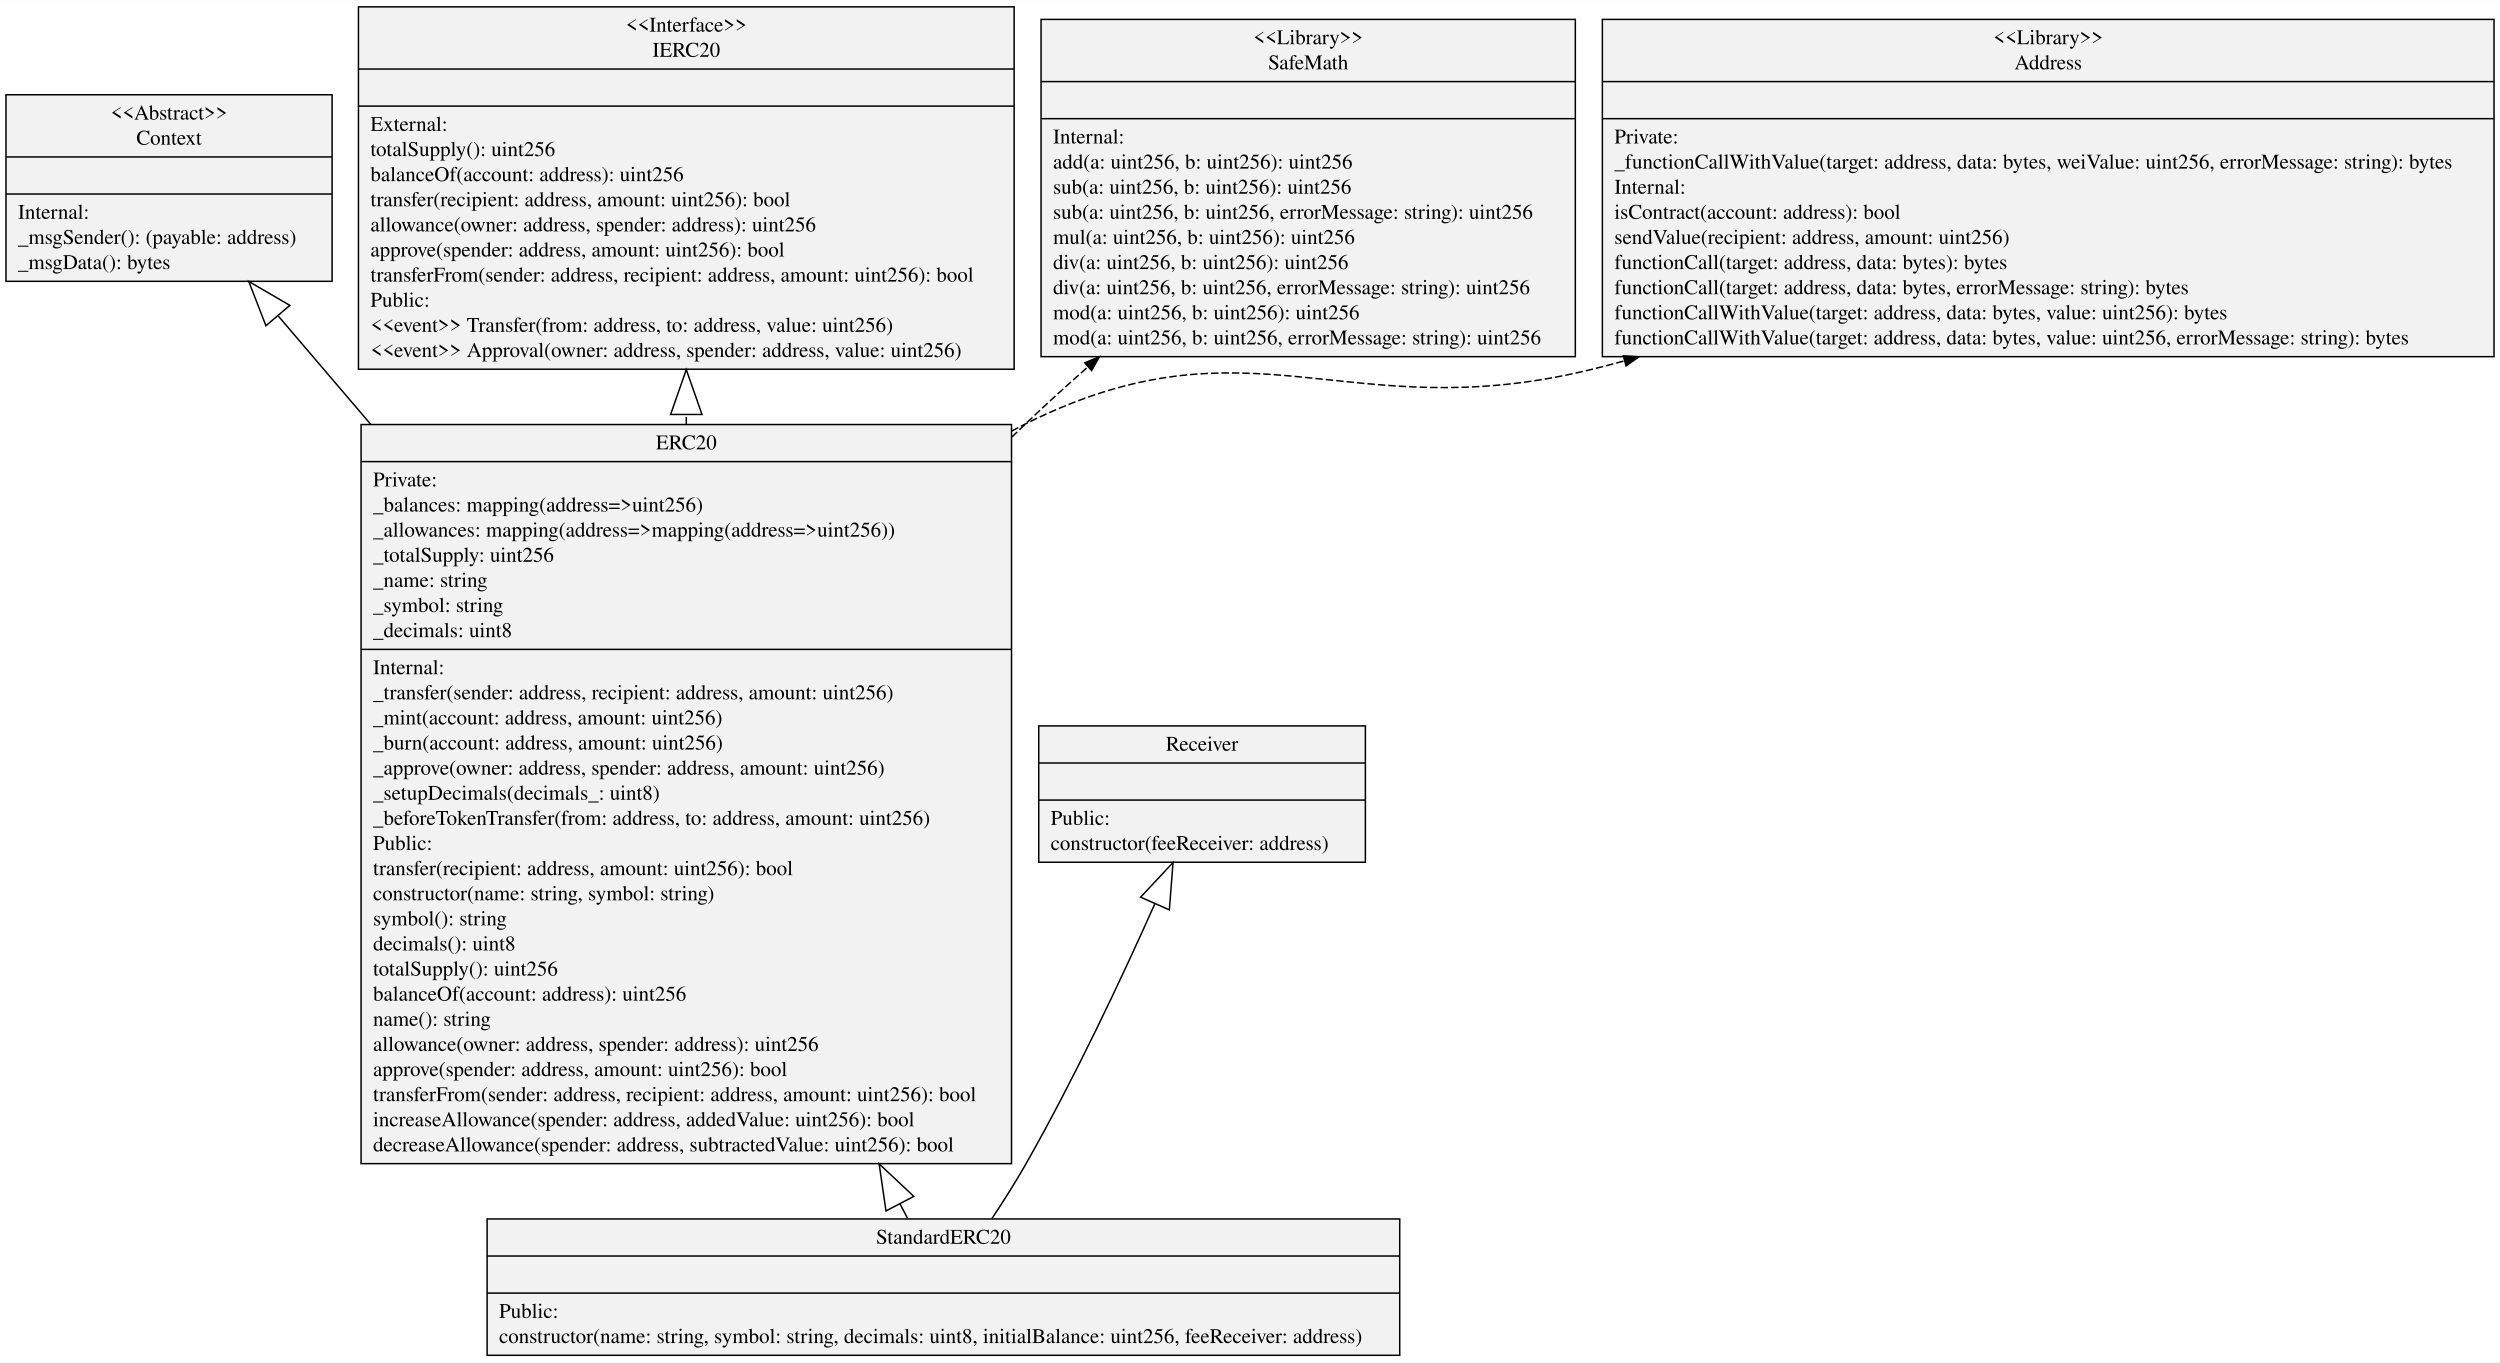
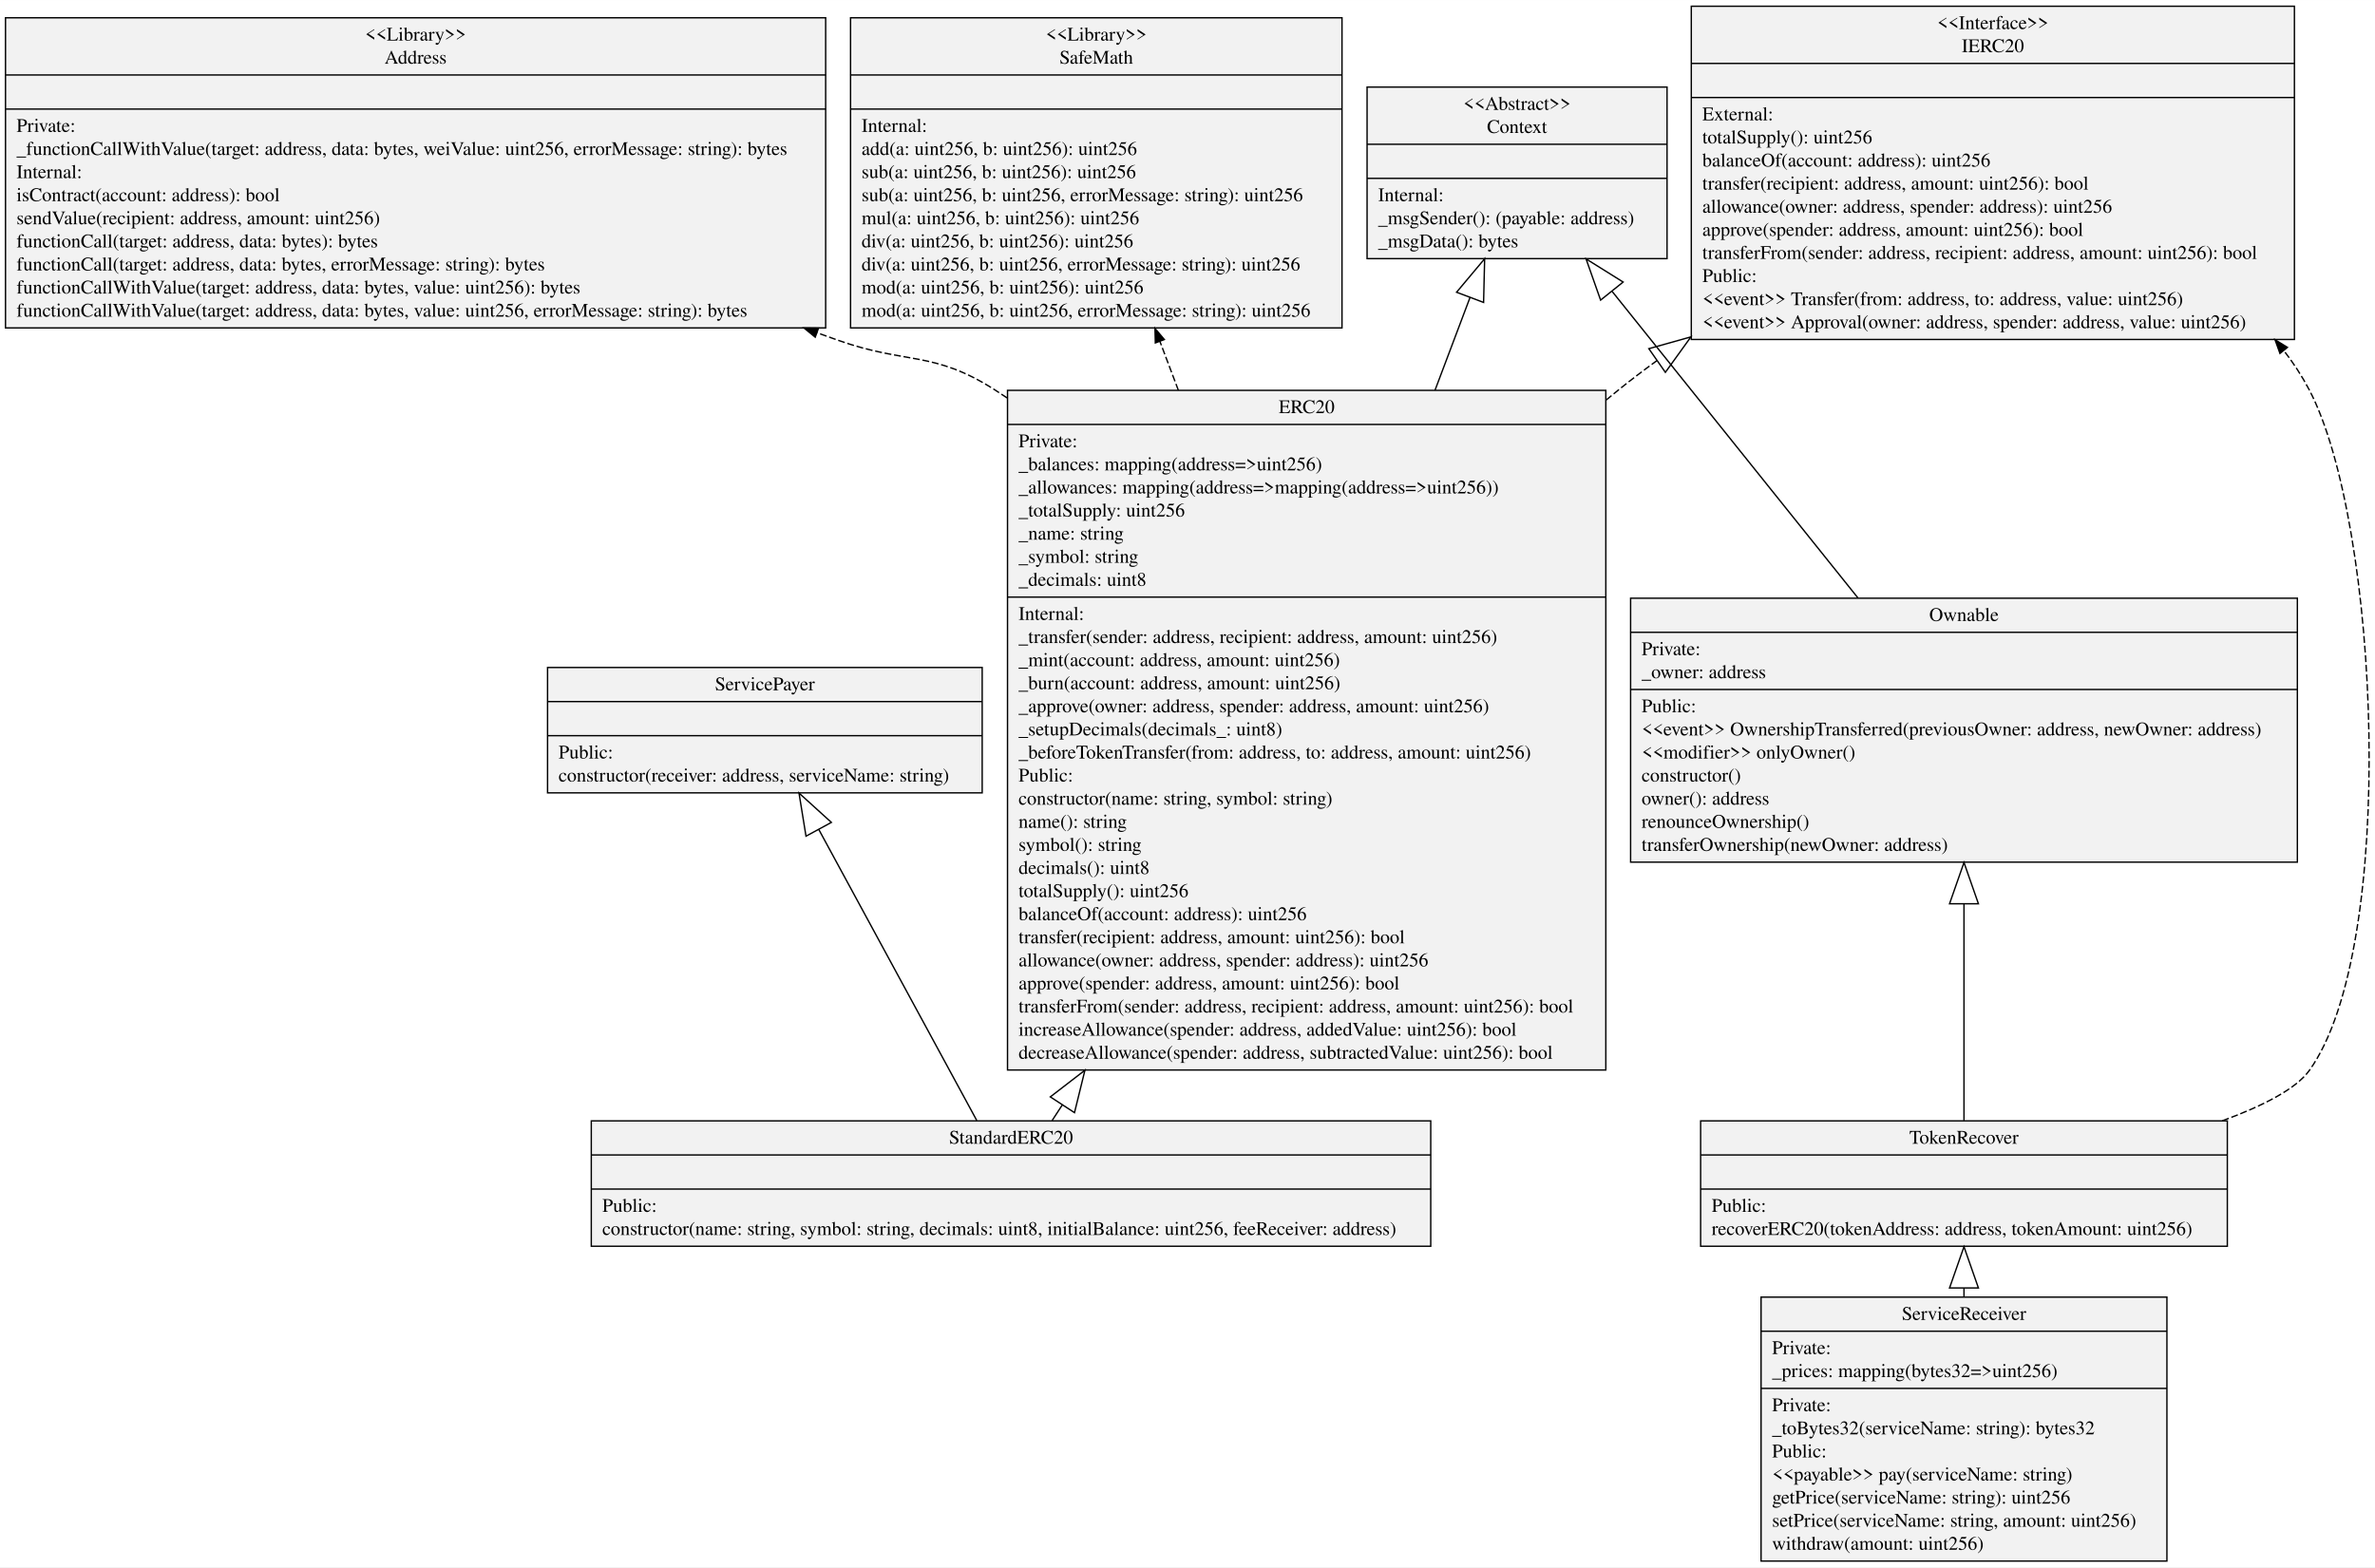
- <svg xmlns="http://www.w3.org/2000/svg" width="1672pt" height="911pt" viewBox="0.00 0.00 1672.29 911.00">
-   <g id="graph0" class="graph" transform="scale(1 1) rotate(0) translate(4 907)">
-     <polygon fill="#ffffff" stroke="transparent" points="-4,4 -4,-907 1668.29,-907 1668.29,4 -4,4" />
+ <svg xmlns="http://www.w3.org/2000/svg" width="1727pt" height="1140pt" viewBox="0.00 0.00 1727.11 1140.00">
+   <g id="graph0" class="graph" transform="scale(1 1) rotate(0) translate(4 1136)">
+     <polygon fill="#ffffff" stroke="transparent" points="-4,4 -4,-1136 1723.108,-1136 1723.108,4 -4,4" />
    <g id="node1" class="node">
-       <polygon fill="#f2f2f2" stroke="#000000" points="0,-718.9 0,-843.7 218.145,-843.7 218.145,-718.9 0,-718.9" />
-       <text text-anchor="middle" x="109.072" y="-827.1" font-family="Times,serif" font-size="14.00" fill="#000000">&lt;&lt;Abstract&gt;&gt;</text>
-       <text text-anchor="middle" x="109.072" y="-810.3" font-family="Times,serif" font-size="14.00" fill="#000000">Context</text>
-       <polyline fill="none" stroke="#000000" points="0,-802.1 218.145,-802.1 " />
-       <text text-anchor="middle" x="109.072" y="-785.5" font-family="Times,serif" font-size="14.00" fill="#000000"> </text>
-       <polyline fill="none" stroke="#000000" points="0,-777.3 218.145,-777.3 " />
-       <text text-anchor="start" x="8" y="-760.7" font-family="Times,serif" font-size="14.00" fill="#000000">Internal:</text>
-       <text text-anchor="start" x="8" y="-743.9" font-family="Times,serif" font-size="14.00" fill="#000000">    _msgSender(): (payable: address)</text>
-       <text text-anchor="start" x="8" y="-727.1" font-family="Times,serif" font-size="14.00" fill="#000000">    _msgData(): bytes</text>
+       <polygon fill="#f2f2f2" stroke="#000000" points="990.145,-947.9 990.145,-1072.7 1208.29,-1072.7 1208.29,-947.9 990.145,-947.9" />
+       <text text-anchor="middle" x="1099.217" y="-1056.1" font-family="Times,serif" font-size="14.00" fill="#000000">&lt;&lt;Abstract&gt;&gt;</text>
+       <text text-anchor="middle" x="1099.217" y="-1039.3" font-family="Times,serif" font-size="14.00" fill="#000000">Context</text>
+       <polyline fill="none" stroke="#000000" points="990.145,-1031.1 1208.29,-1031.1 " />
+       <text text-anchor="middle" x="1099.217" y="-1014.5" font-family="Times,serif" font-size="14.00" fill="#000000"> </text>
+       <polyline fill="none" stroke="#000000" points="990.145,-1006.3 1208.29,-1006.3 " />
+       <text text-anchor="start" x="998.145" y="-989.7" font-family="Times,serif" font-size="14.00" fill="#000000">Internal:</text>
+       <text text-anchor="start" x="998.145" y="-972.9" font-family="Times,serif" font-size="14.00" fill="#000000">    _msgSender(): (payable: address)</text>
+       <text text-anchor="start" x="998.145" y="-956.1" font-family="Times,serif" font-size="14.00" fill="#000000">    _msgData(): bytes</text>
    </g>
    <g id="node2" class="node">
-       <polygon fill="#f2f2f2" stroke="#000000" points="235.772,-660.1 235.772,-902.5 674.372,-902.5 674.372,-660.1 235.772,-660.1" />
-       <text text-anchor="middle" x="455.072" y="-885.9" font-family="Times,serif" font-size="14.00" fill="#000000">&lt;&lt;Interface&gt;&gt;</text>
-       <text text-anchor="middle" x="455.072" y="-869.1" font-family="Times,serif" font-size="14.00" fill="#000000">IERC20</text>
-       <polyline fill="none" stroke="#000000" points="235.772,-860.9 674.372,-860.9 " />
-       <text text-anchor="middle" x="455.072" y="-844.3" font-family="Times,serif" font-size="14.00" fill="#000000"> </text>
-       <polyline fill="none" stroke="#000000" points="235.772,-836.1 674.372,-836.1 " />
-       <text text-anchor="start" x="243.772" y="-819.5" font-family="Times,serif" font-size="14.00" fill="#000000">External:</text>
-       <text text-anchor="start" x="243.772" y="-802.7" font-family="Times,serif" font-size="14.00" fill="#000000">     totalSupply(): uint256</text>
-       <text text-anchor="start" x="243.772" y="-785.9" font-family="Times,serif" font-size="14.00" fill="#000000">     balanceOf(account: address): uint256</text>
-       <text text-anchor="start" x="243.772" y="-769.1" font-family="Times,serif" font-size="14.00" fill="#000000">     transfer(recipient: address, amount: uint256): bool</text>
-       <text text-anchor="start" x="243.772" y="-752.3" font-family="Times,serif" font-size="14.00" fill="#000000">     allowance(owner: address, spender: address): uint256</text>
-       <text text-anchor="start" x="243.772" y="-735.5" font-family="Times,serif" font-size="14.00" fill="#000000">     approve(spender: address, amount: uint256): bool</text>
-       <text text-anchor="start" x="243.772" y="-718.7" font-family="Times,serif" font-size="14.00" fill="#000000">     transferFrom(sender: address, recipient: address, amount: uint256): bool</text>
-       <text text-anchor="start" x="243.772" y="-701.9" font-family="Times,serif" font-size="14.00" fill="#000000">Public:</text>
-       <text text-anchor="start" x="243.772" y="-685.1" font-family="Times,serif" font-size="14.00" fill="#000000">    &lt;&lt;event&gt;&gt; Transfer(from: address, to: address, value: uint256)</text>
-       <text text-anchor="start" x="243.772" y="-668.3" font-family="Times,serif" font-size="14.00" fill="#000000">    &lt;&lt;event&gt;&gt; Approval(owner: address, spender: address, value: uint256)</text>
+       <polygon fill="#f2f2f2" stroke="#000000" points="1225.917,-889.1 1225.917,-1131.5 1664.517,-1131.5 1664.517,-889.1 1225.917,-889.1" />
+       <text text-anchor="middle" x="1445.217" y="-1114.9" font-family="Times,serif" font-size="14.00" fill="#000000">&lt;&lt;Interface&gt;&gt;</text>
+       <text text-anchor="middle" x="1445.217" y="-1098.1" font-family="Times,serif" font-size="14.00" fill="#000000">IERC20</text>
+       <polyline fill="none" stroke="#000000" points="1225.917,-1089.9 1664.517,-1089.9 " />
+       <text text-anchor="middle" x="1445.217" y="-1073.3" font-family="Times,serif" font-size="14.00" fill="#000000"> </text>
+       <polyline fill="none" stroke="#000000" points="1225.917,-1065.1 1664.517,-1065.1 " />
+       <text text-anchor="start" x="1233.917" y="-1048.5" font-family="Times,serif" font-size="14.00" fill="#000000">External:</text>
+       <text text-anchor="start" x="1233.917" y="-1031.7" font-family="Times,serif" font-size="14.00" fill="#000000">     totalSupply(): uint256</text>
+       <text text-anchor="start" x="1233.917" y="-1014.9" font-family="Times,serif" font-size="14.00" fill="#000000">     balanceOf(account: address): uint256</text>
+       <text text-anchor="start" x="1233.917" y="-998.1" font-family="Times,serif" font-size="14.00" fill="#000000">     transfer(recipient: address, amount: uint256): bool</text>
+       <text text-anchor="start" x="1233.917" y="-981.3" font-family="Times,serif" font-size="14.00" fill="#000000">     allowance(owner: address, spender: address): uint256</text>
+       <text text-anchor="start" x="1233.917" y="-964.5" font-family="Times,serif" font-size="14.00" fill="#000000">     approve(spender: address, amount: uint256): bool</text>
+       <text text-anchor="start" x="1233.917" y="-947.7" font-family="Times,serif" font-size="14.00" fill="#000000">     transferFrom(sender: address, recipient: address, amount: uint256): bool</text>
+       <text text-anchor="start" x="1233.917" y="-930.9" font-family="Times,serif" font-size="14.00" fill="#000000">Public:</text>
+       <text text-anchor="start" x="1233.917" y="-914.1" font-family="Times,serif" font-size="14.00" fill="#000000">    &lt;&lt;event&gt;&gt; Transfer(from: address, to: address, value: uint256)</text>
+       <text text-anchor="start" x="1233.917" y="-897.3" font-family="Times,serif" font-size="14.00" fill="#000000">    &lt;&lt;event&gt;&gt; Approval(owner: address, spender: address, value: uint256)</text>
    </g>
    <g id="node3" class="node">
-       <polygon fill="#f2f2f2" stroke="#000000" points="692.376,-668.5 692.376,-894.1 1049.769,-894.1 1049.769,-668.5 692.376,-668.5" />
-       <text text-anchor="middle" x="871.072" y="-877.5" font-family="Times,serif" font-size="14.00" fill="#000000">&lt;&lt;Library&gt;&gt;</text>
-       <text text-anchor="middle" x="871.072" y="-860.7" font-family="Times,serif" font-size="14.00" fill="#000000">SafeMath</text>
-       <polyline fill="none" stroke="#000000" points="692.376,-852.5 1049.769,-852.5 " />
-       <text text-anchor="middle" x="871.072" y="-835.9" font-family="Times,serif" font-size="14.00" fill="#000000"> </text>
-       <polyline fill="none" stroke="#000000" points="692.376,-827.7 1049.769,-827.7 " />
-       <text text-anchor="start" x="700.376" y="-811.1" font-family="Times,serif" font-size="14.00" fill="#000000">Internal:</text>
-       <text text-anchor="start" x="700.376" y="-794.3" font-family="Times,serif" font-size="14.00" fill="#000000">    add(a: uint256, b: uint256): uint256</text>
-       <text text-anchor="start" x="700.376" y="-777.5" font-family="Times,serif" font-size="14.00" fill="#000000">    sub(a: uint256, b: uint256): uint256</text>
-       <text text-anchor="start" x="700.376" y="-760.7" font-family="Times,serif" font-size="14.00" fill="#000000">    sub(a: uint256, b: uint256, errorMessage: string): uint256</text>
-       <text text-anchor="start" x="700.376" y="-743.9" font-family="Times,serif" font-size="14.00" fill="#000000">    mul(a: uint256, b: uint256): uint256</text>
-       <text text-anchor="start" x="700.376" y="-727.1" font-family="Times,serif" font-size="14.00" fill="#000000">    div(a: uint256, b: uint256): uint256</text>
-       <text text-anchor="start" x="700.376" y="-710.3" font-family="Times,serif" font-size="14.00" fill="#000000">    div(a: uint256, b: uint256, errorMessage: string): uint256</text>
-       <text text-anchor="start" x="700.376" y="-693.5" font-family="Times,serif" font-size="14.00" fill="#000000">    mod(a: uint256, b: uint256): uint256</text>
-       <text text-anchor="start" x="700.376" y="-676.7" font-family="Times,serif" font-size="14.00" fill="#000000">    mod(a: uint256, b: uint256, errorMessage: string): uint256</text>
+       <polygon fill="#f2f2f2" stroke="#000000" points="614.521,-897.5 614.521,-1123.1 971.914,-1123.1 971.914,-897.5 614.521,-897.5" />
+       <text text-anchor="middle" x="793.217" y="-1106.5" font-family="Times,serif" font-size="14.00" fill="#000000">&lt;&lt;Library&gt;&gt;</text>
+       <text text-anchor="middle" x="793.217" y="-1089.7" font-family="Times,serif" font-size="14.00" fill="#000000">SafeMath</text>
+       <polyline fill="none" stroke="#000000" points="614.521,-1081.5 971.914,-1081.5 " />
+       <text text-anchor="middle" x="793.217" y="-1064.9" font-family="Times,serif" font-size="14.00" fill="#000000"> </text>
+       <polyline fill="none" stroke="#000000" points="614.521,-1056.7 971.914,-1056.7 " />
+       <text text-anchor="start" x="622.521" y="-1040.1" font-family="Times,serif" font-size="14.00" fill="#000000">Internal:</text>
+       <text text-anchor="start" x="622.521" y="-1023.3" font-family="Times,serif" font-size="14.00" fill="#000000">    add(a: uint256, b: uint256): uint256</text>
+       <text text-anchor="start" x="622.521" y="-1006.5" font-family="Times,serif" font-size="14.00" fill="#000000">    sub(a: uint256, b: uint256): uint256</text>
+       <text text-anchor="start" x="622.521" y="-989.7" font-family="Times,serif" font-size="14.00" fill="#000000">    sub(a: uint256, b: uint256, errorMessage: string): uint256</text>
+       <text text-anchor="start" x="622.521" y="-972.9" font-family="Times,serif" font-size="14.00" fill="#000000">    mul(a: uint256, b: uint256): uint256</text>
+       <text text-anchor="start" x="622.521" y="-956.1" font-family="Times,serif" font-size="14.00" fill="#000000">    div(a: uint256, b: uint256): uint256</text>
+       <text text-anchor="start" x="622.521" y="-939.3" font-family="Times,serif" font-size="14.00" fill="#000000">    div(a: uint256, b: uint256, errorMessage: string): uint256</text>
+       <text text-anchor="start" x="622.521" y="-922.5" font-family="Times,serif" font-size="14.00" fill="#000000">    mod(a: uint256, b: uint256): uint256</text>
+       <text text-anchor="start" x="622.521" y="-905.7" font-family="Times,serif" font-size="14.00" fill="#000000">    mod(a: uint256, b: uint256, errorMessage: string): uint256</text>
    </g>
    <g id="node4" class="node">
-       <polygon fill="#f2f2f2" stroke="#000000" points="1067.855,-668.5 1067.855,-894.1 1664.29,-894.1 1664.29,-668.5 1067.855,-668.5" />
-       <text text-anchor="middle" x="1366.072" y="-877.5" font-family="Times,serif" font-size="14.00" fill="#000000">&lt;&lt;Library&gt;&gt;</text>
-       <text text-anchor="middle" x="1366.072" y="-860.7" font-family="Times,serif" font-size="14.00" fill="#000000">Address</text>
-       <polyline fill="none" stroke="#000000" points="1067.855,-852.5 1664.29,-852.5 " />
-       <text text-anchor="middle" x="1366.072" y="-835.9" font-family="Times,serif" font-size="14.00" fill="#000000"> </text>
-       <polyline fill="none" stroke="#000000" points="1067.855,-827.7 1664.29,-827.7 " />
-       <text text-anchor="start" x="1075.855" y="-811.1" font-family="Times,serif" font-size="14.00" fill="#000000">Private:</text>
-       <text text-anchor="start" x="1075.855" y="-794.3" font-family="Times,serif" font-size="14.00" fill="#000000">    _functionCallWithValue(target: address, data: bytes, weiValue: uint256, errorMessage: string): bytes</text>
-       <text text-anchor="start" x="1075.855" y="-777.5" font-family="Times,serif" font-size="14.00" fill="#000000">Internal:</text>
-       <text text-anchor="start" x="1075.855" y="-760.7" font-family="Times,serif" font-size="14.00" fill="#000000">    isContract(account: address): bool</text>
-       <text text-anchor="start" x="1075.855" y="-743.9" font-family="Times,serif" font-size="14.00" fill="#000000">    sendValue(recipient: address, amount: uint256)</text>
-       <text text-anchor="start" x="1075.855" y="-727.1" font-family="Times,serif" font-size="14.00" fill="#000000">    functionCall(target: address, data: bytes): bytes</text>
-       <text text-anchor="start" x="1075.855" y="-710.3" font-family="Times,serif" font-size="14.00" fill="#000000">    functionCall(target: address, data: bytes, errorMessage: string): bytes</text>
-       <text text-anchor="start" x="1075.855" y="-693.5" font-family="Times,serif" font-size="14.00" fill="#000000">    functionCallWithValue(target: address, data: bytes, value: uint256): bytes</text>
-       <text text-anchor="start" x="1075.855" y="-676.7" font-family="Times,serif" font-size="14.00" fill="#000000">    functionCallWithValue(target: address, data: bytes, value: uint256, errorMessage: string): bytes</text>
+       <polygon fill="#f2f2f2" stroke="#000000" points="0,-897.5 0,-1123.1 596.434,-1123.1 596.434,-897.5 0,-897.5" />
+       <text text-anchor="middle" x="298.217" y="-1106.5" font-family="Times,serif" font-size="14.00" fill="#000000">&lt;&lt;Library&gt;&gt;</text>
+       <text text-anchor="middle" x="298.217" y="-1089.7" font-family="Times,serif" font-size="14.00" fill="#000000">Address</text>
+       <polyline fill="none" stroke="#000000" points="0,-1081.5 596.434,-1081.5 " />
+       <text text-anchor="middle" x="298.217" y="-1064.9" font-family="Times,serif" font-size="14.00" fill="#000000"> </text>
+       <polyline fill="none" stroke="#000000" points="0,-1056.7 596.434,-1056.7 " />
+       <text text-anchor="start" x="8" y="-1040.1" font-family="Times,serif" font-size="14.00" fill="#000000">Private:</text>
+       <text text-anchor="start" x="8" y="-1023.3" font-family="Times,serif" font-size="14.00" fill="#000000">    _functionCallWithValue(target: address, data: bytes, weiValue: uint256, errorMessage: string): bytes</text>
+       <text text-anchor="start" x="8" y="-1006.5" font-family="Times,serif" font-size="14.00" fill="#000000">Internal:</text>
+       <text text-anchor="start" x="8" y="-989.7" font-family="Times,serif" font-size="14.00" fill="#000000">    isContract(account: address): bool</text>
+       <text text-anchor="start" x="8" y="-972.9" font-family="Times,serif" font-size="14.00" fill="#000000">    sendValue(recipient: address, amount: uint256)</text>
+       <text text-anchor="start" x="8" y="-956.1" font-family="Times,serif" font-size="14.00" fill="#000000">    functionCall(target: address, data: bytes): bytes</text>
+       <text text-anchor="start" x="8" y="-939.3" font-family="Times,serif" font-size="14.00" fill="#000000">    functionCall(target: address, data: bytes, errorMessage: string): bytes</text>
+       <text text-anchor="start" x="8" y="-922.5" font-family="Times,serif" font-size="14.00" fill="#000000">    functionCallWithValue(target: address, data: bytes, value: uint256): bytes</text>
+       <text text-anchor="start" x="8" y="-905.7" font-family="Times,serif" font-size="14.00" fill="#000000">    functionCallWithValue(target: address, data: bytes, value: uint256, errorMessage: string): bytes</text>
    </g>
    <g id="node5" class="node">
-       <polygon fill="#f2f2f2" stroke="#000000" points="237.522,-128.7 237.522,-623.1 672.622,-623.1 672.622,-128.7 237.522,-128.7" />
-       <text text-anchor="middle" x="455.072" y="-606.5" font-family="Times,serif" font-size="14.00" fill="#000000">ERC20</text>
-       <polyline fill="none" stroke="#000000" points="237.522,-598.3 672.622,-598.3 " />
-       <text text-anchor="start" x="245.522" y="-581.7" font-family="Times,serif" font-size="14.00" fill="#000000">Private:</text>
-       <text text-anchor="start" x="245.522" y="-564.9" font-family="Times,serif" font-size="14.00" fill="#000000">   _balances: mapping(address=&gt;uint256)</text>
-       <text text-anchor="start" x="245.522" y="-548.1" font-family="Times,serif" font-size="14.00" fill="#000000">   _allowances: mapping(address=&gt;mapping(address=&gt;uint256))</text>
-       <text text-anchor="start" x="245.522" y="-531.3" font-family="Times,serif" font-size="14.00" fill="#000000">   _totalSupply: uint256</text>
-       <text text-anchor="start" x="245.522" y="-514.5" font-family="Times,serif" font-size="14.00" fill="#000000">   _name: string</text>
-       <text text-anchor="start" x="245.522" y="-497.7" font-family="Times,serif" font-size="14.00" fill="#000000">   _symbol: string</text>
-       <text text-anchor="start" x="245.522" y="-480.9" font-family="Times,serif" font-size="14.00" fill="#000000">   _decimals: uint8</text>
-       <polyline fill="none" stroke="#000000" points="237.522,-472.7 672.622,-472.7 " />
-       <text text-anchor="start" x="245.522" y="-456.1" font-family="Times,serif" font-size="14.00" fill="#000000">Internal:</text>
-       <text text-anchor="start" x="245.522" y="-439.3" font-family="Times,serif" font-size="14.00" fill="#000000">    _transfer(sender: address, recipient: address, amount: uint256)</text>
-       <text text-anchor="start" x="245.522" y="-422.5" font-family="Times,serif" font-size="14.00" fill="#000000">    _mint(account: address, amount: uint256)</text>
-       <text text-anchor="start" x="245.522" y="-405.7" font-family="Times,serif" font-size="14.00" fill="#000000">    _burn(account: address, amount: uint256)</text>
-       <text text-anchor="start" x="245.522" y="-388.9" font-family="Times,serif" font-size="14.00" fill="#000000">    _approve(owner: address, spender: address, amount: uint256)</text>
-       <text text-anchor="start" x="245.522" y="-372.1" font-family="Times,serif" font-size="14.00" fill="#000000">    _setupDecimals(decimals_: uint8)</text>
-       <text text-anchor="start" x="245.522" y="-355.3" font-family="Times,serif" font-size="14.00" fill="#000000">    _beforeTokenTransfer(from: address, to: address, amount: uint256)</text>
-       <text text-anchor="start" x="245.522" y="-338.5" font-family="Times,serif" font-size="14.00" fill="#000000">Public:</text>
-       <text text-anchor="start" x="245.522" y="-321.7" font-family="Times,serif" font-size="14.00" fill="#000000">    transfer(recipient: address, amount: uint256): bool</text>
-       <text text-anchor="start" x="245.522" y="-304.9" font-family="Times,serif" font-size="14.00" fill="#000000">    constructor(name: string, symbol: string)</text>
-       <text text-anchor="start" x="245.522" y="-288.1" font-family="Times,serif" font-size="14.00" fill="#000000">    symbol(): string</text>
-       <text text-anchor="start" x="245.522" y="-271.3" font-family="Times,serif" font-size="14.00" fill="#000000">    decimals(): uint8</text>
-       <text text-anchor="start" x="245.522" y="-254.5" font-family="Times,serif" font-size="14.00" fill="#000000">    totalSupply(): uint256</text>
-       <text text-anchor="start" x="245.522" y="-237.7" font-family="Times,serif" font-size="14.00" fill="#000000">    balanceOf(account: address): uint256</text>
-       <text text-anchor="start" x="245.522" y="-220.9" font-family="Times,serif" font-size="14.00" fill="#000000">    name(): string</text>
-       <text text-anchor="start" x="245.522" y="-204.1" font-family="Times,serif" font-size="14.00" fill="#000000">    allowance(owner: address, spender: address): uint256</text>
-       <text text-anchor="start" x="245.522" y="-187.3" font-family="Times,serif" font-size="14.00" fill="#000000">    approve(spender: address, amount: uint256): bool</text>
-       <text text-anchor="start" x="245.522" y="-170.5" font-family="Times,serif" font-size="14.00" fill="#000000">    transferFrom(sender: address, recipient: address, amount: uint256): bool</text>
-       <text text-anchor="start" x="245.522" y="-153.7" font-family="Times,serif" font-size="14.00" fill="#000000">    increaseAllowance(spender: address, addedValue: uint256): bool</text>
-       <text text-anchor="start" x="245.522" y="-136.9" font-family="Times,serif" font-size="14.00" fill="#000000">    decreaseAllowance(spender: address, subtractedValue: uint256): bool</text>
+       <polygon fill="#f2f2f2" stroke="#000000" points="728.667,-357.7 728.667,-852.1 1163.767,-852.1 1163.767,-357.7 728.667,-357.7" />
+       <text text-anchor="middle" x="946.217" y="-835.5" font-family="Times,serif" font-size="14.00" fill="#000000">ERC20</text>
+       <polyline fill="none" stroke="#000000" points="728.667,-827.3 1163.767,-827.3 " />
+       <text text-anchor="start" x="736.667" y="-810.7" font-family="Times,serif" font-size="14.00" fill="#000000">Private:</text>
+       <text text-anchor="start" x="736.667" y="-793.9" font-family="Times,serif" font-size="14.00" fill="#000000">   _balances: mapping(address=&gt;uint256)</text>
+       <text text-anchor="start" x="736.667" y="-777.1" font-family="Times,serif" font-size="14.00" fill="#000000">   _allowances: mapping(address=&gt;mapping(address=&gt;uint256))</text>
+       <text text-anchor="start" x="736.667" y="-760.3" font-family="Times,serif" font-size="14.00" fill="#000000">   _totalSupply: uint256</text>
+       <text text-anchor="start" x="736.667" y="-743.5" font-family="Times,serif" font-size="14.00" fill="#000000">   _name: string</text>
+       <text text-anchor="start" x="736.667" y="-726.7" font-family="Times,serif" font-size="14.00" fill="#000000">   _symbol: string</text>
+       <text text-anchor="start" x="736.667" y="-709.9" font-family="Times,serif" font-size="14.00" fill="#000000">   _decimals: uint8</text>
+       <polyline fill="none" stroke="#000000" points="728.667,-701.7 1163.767,-701.7 " />
+       <text text-anchor="start" x="736.667" y="-685.1" font-family="Times,serif" font-size="14.00" fill="#000000">Internal:</text>
+       <text text-anchor="start" x="736.667" y="-668.3" font-family="Times,serif" font-size="14.00" fill="#000000">    _transfer(sender: address, recipient: address, amount: uint256)</text>
+       <text text-anchor="start" x="736.667" y="-651.5" font-family="Times,serif" font-size="14.00" fill="#000000">    _mint(account: address, amount: uint256)</text>
+       <text text-anchor="start" x="736.667" y="-634.7" font-family="Times,serif" font-size="14.00" fill="#000000">    _burn(account: address, amount: uint256)</text>
+       <text text-anchor="start" x="736.667" y="-617.9" font-family="Times,serif" font-size="14.00" fill="#000000">    _approve(owner: address, spender: address, amount: uint256)</text>
+       <text text-anchor="start" x="736.667" y="-601.1" font-family="Times,serif" font-size="14.00" fill="#000000">    _setupDecimals(decimals_: uint8)</text>
+       <text text-anchor="start" x="736.667" y="-584.3" font-family="Times,serif" font-size="14.00" fill="#000000">    _beforeTokenTransfer(from: address, to: address, amount: uint256)</text>
+       <text text-anchor="start" x="736.667" y="-567.5" font-family="Times,serif" font-size="14.00" fill="#000000">Public:</text>
+       <text text-anchor="start" x="736.667" y="-550.7" font-family="Times,serif" font-size="14.00" fill="#000000">    constructor(name: string, symbol: string)</text>
+       <text text-anchor="start" x="736.667" y="-533.9" font-family="Times,serif" font-size="14.00" fill="#000000">    name(): string</text>
+       <text text-anchor="start" x="736.667" y="-517.1" font-family="Times,serif" font-size="14.00" fill="#000000">    symbol(): string</text>
+       <text text-anchor="start" x="736.667" y="-500.3" font-family="Times,serif" font-size="14.00" fill="#000000">    decimals(): uint8</text>
+       <text text-anchor="start" x="736.667" y="-483.5" font-family="Times,serif" font-size="14.00" fill="#000000">    totalSupply(): uint256</text>
+       <text text-anchor="start" x="736.667" y="-466.7" font-family="Times,serif" font-size="14.00" fill="#000000">    balanceOf(account: address): uint256</text>
+       <text text-anchor="start" x="736.667" y="-449.9" font-family="Times,serif" font-size="14.00" fill="#000000">    transfer(recipient: address, amount: uint256): bool</text>
+       <text text-anchor="start" x="736.667" y="-433.1" font-family="Times,serif" font-size="14.00" fill="#000000">    allowance(owner: address, spender: address): uint256</text>
+       <text text-anchor="start" x="736.667" y="-416.3" font-family="Times,serif" font-size="14.00" fill="#000000">    approve(spender: address, amount: uint256): bool</text>
+       <text text-anchor="start" x="736.667" y="-399.5" font-family="Times,serif" font-size="14.00" fill="#000000">    transferFrom(sender: address, recipient: address, amount: uint256): bool</text>
+       <text text-anchor="start" x="736.667" y="-382.7" font-family="Times,serif" font-size="14.00" fill="#000000">    increaseAllowance(spender: address, addedValue: uint256): bool</text>
+       <text text-anchor="start" x="736.667" y="-365.9" font-family="Times,serif" font-size="14.00" fill="#000000">    decreaseAllowance(spender: address, subtractedValue: uint256): bool</text>
    </g>
    <g id="edge1" class="edge">
-       <path fill="none" stroke="#000000" d="M244.083,-623.111C222.058,-648.917 200.897,-673.712 182.125,-695.706" />
-       <polygon fill="none" stroke="#000000" points="173.887,-689.184 162.398,-718.82 189.86,-702.817 173.887,-689.184" />
+       <path fill="none" stroke="#000000" d="M1039.516,-852.111C1048.526,-875.985 1057.21,-898.994 1065.032,-919.72" />
+       <polygon fill="none" stroke="#000000" points="1055.22,-923.46 1075.637,-947.82 1074.868,-916.044 1055.22,-923.46" />
    </g>
    <g id="edge2" class="edge">
-       <path fill="none" stroke="#000000" stroke-dasharray="5,2" d="M455.072,-623.111C455.072,-625.267 455.072,-627.416 455.072,-629.558" />
-       <polygon fill="none" stroke="#000000" points="444.572,-629.827 455.072,-659.828 465.572,-629.828 444.572,-629.827" />
+       <path fill="none" stroke="#000000" stroke-dasharray="5,2" d="M1164.026,-845.076C1167.084,-847.624 1170.149,-850.133 1173.217,-852.6 1182.103,-859.745 1191.35,-866.773 1200.84,-873.657" />
+       <polygon fill="none" stroke="#000000" points="1195.034,-882.41 1225.641,-890.981 1207.06,-865.194 1195.034,-882.41" />
    </g>
    <g id="edge3" class="edge">
-       <path fill="none" stroke="#000000" stroke-dasharray="5,2" d="M672.872,-614.744C675.946,-617.727 679.013,-620.68 682.072,-623.6 695.365,-636.289 709.526,-649.166 723.887,-661.808" />
-       <polygon fill="#000000" stroke="#000000" points="721.582,-664.442 731.412,-668.396 726.193,-659.175 721.582,-664.442" />
+       <path fill="none" stroke="#000000" stroke-dasharray="5,2" d="M852.919,-852.111C848.343,-864.234 843.852,-876.135 839.515,-887.626" />
+       <polygon fill="#000000" stroke="#000000" points="836.166,-886.587 835.91,-897.179 842.715,-889.059 836.166,-886.587" />
    </g>
    <g id="edge4" class="edge">
-       <path fill="none" stroke="#000000" stroke-dasharray="5,2" d="M672.741,-618.734C675.829,-620.417 678.939,-622.04 682.072,-623.6 832.737,-698.639 895.432,-620.194 1059.072,-659.6 1066.899,-661.485 1074.79,-663.529 1082.716,-665.709" />
-       <polygon fill="#000000" stroke="#000000" points="1081.825,-669.094 1092.399,-668.434 1083.721,-662.356 1081.825,-669.094" />
+       <path fill="none" stroke="#000000" stroke-dasharray="5,2" d="M728.395,-846.57C725.351,-848.629 722.292,-850.641 719.217,-852.6 674.411,-881.157 655.279,-870.798 605.217,-888.6 600.279,-890.356 595.303,-892.141 590.297,-893.952" />
+       <polygon fill="#000000" stroke="#000000" points="588.837,-890.759 580.635,-897.465 591.229,-897.337 588.837,-890.759" />
    </g>
    <g id="node6" class="node">
-       <polygon fill="#f2f2f2" stroke="#000000" points="690.821,-330.3 690.821,-421.5 909.324,-421.5 909.324,-330.3 690.821,-330.3" />
-       <text text-anchor="middle" x="800.072" y="-404.9" font-family="Times,serif" font-size="14.00" fill="#000000">Receiver</text>
-       <polyline fill="none" stroke="#000000" points="690.821,-396.7 909.324,-396.7 " />
-       <text text-anchor="middle" x="800.072" y="-380.1" font-family="Times,serif" font-size="14.00" fill="#000000"> </text>
-       <polyline fill="none" stroke="#000000" points="690.821,-371.9 909.324,-371.9 " />
-       <text text-anchor="start" x="698.821" y="-355.3" font-family="Times,serif" font-size="14.00" fill="#000000">Public:</text>
-       <text text-anchor="start" x="698.821" y="-338.5" font-family="Times,serif" font-size="14.00" fill="#000000">    constructor(feeReceiver: address)</text>
+       <polygon fill="#f2f2f2" stroke="#000000" points="1181.78,-508.9 1181.78,-700.9 1666.654,-700.9 1666.654,-508.9 1181.78,-508.9" />
+       <text text-anchor="middle" x="1424.217" y="-684.3" font-family="Times,serif" font-size="14.00" fill="#000000">Ownable</text>
+       <polyline fill="none" stroke="#000000" points="1181.78,-676.1 1666.654,-676.1 " />
+       <text text-anchor="start" x="1189.78" y="-659.5" font-family="Times,serif" font-size="14.00" fill="#000000">Private:</text>
+       <text text-anchor="start" x="1189.78" y="-642.7" font-family="Times,serif" font-size="14.00" fill="#000000">   _owner: address</text>
+       <polyline fill="none" stroke="#000000" points="1181.78,-634.5 1666.654,-634.5 " />
+       <text text-anchor="start" x="1189.78" y="-617.9" font-family="Times,serif" font-size="14.00" fill="#000000">Public:</text>
+       <text text-anchor="start" x="1189.78" y="-601.1" font-family="Times,serif" font-size="14.00" fill="#000000">    &lt;&lt;event&gt;&gt; OwnershipTransferred(previousOwner: address, newOwner: address)</text>
+       <text text-anchor="start" x="1189.78" y="-584.3" font-family="Times,serif" font-size="14.00" fill="#000000">    &lt;&lt;modifier&gt;&gt; onlyOwner()</text>
+       <text text-anchor="start" x="1189.78" y="-567.5" font-family="Times,serif" font-size="14.00" fill="#000000">    constructor()</text>
+       <text text-anchor="start" x="1189.78" y="-550.7" font-family="Times,serif" font-size="14.00" fill="#000000">    owner(): address</text>
+       <text text-anchor="start" x="1189.78" y="-533.9" font-family="Times,serif" font-size="14.00" fill="#000000">    renounceOwnership()</text>
+       <text text-anchor="start" x="1189.78" y="-517.1" font-family="Times,serif" font-size="14.00" fill="#000000">    transferOwnership(newOwner: address)</text>
+     </g>
+     <g id="edge5" class="edge">
+       <path fill="none" stroke="#000000" d="M1347.197,-700.974C1292.936,-768.659 1220.899,-858.516 1168.454,-923.935" />
+       <polygon fill="none" stroke="#000000" points="1159.964,-917.739 1149.392,-947.713 1176.349,-930.874 1159.964,-917.739" />
    </g>
    <g id="node7" class="node">
-       <polygon fill="#f2f2f2" stroke="#000000" points="321.842,-.5 321.842,-91.7 932.302,-91.7 932.302,-.5 321.842,-.5" />
-       <text text-anchor="middle" x="627.072" y="-75.1" font-family="Times,serif" font-size="14.00" fill="#000000">StandardERC20</text>
-       <polyline fill="none" stroke="#000000" points="321.842,-66.9 932.302,-66.9 " />
-       <text text-anchor="middle" x="627.072" y="-50.3" font-family="Times,serif" font-size="14.00" fill="#000000"> </text>
-       <polyline fill="none" stroke="#000000" points="321.842,-42.1 932.302,-42.1 " />
-       <text text-anchor="start" x="329.842" y="-25.5" font-family="Times,serif" font-size="14.00" fill="#000000">Public:</text>
-       <text text-anchor="start" x="329.842" y="-8.7" font-family="Times,serif" font-size="14.00" fill="#000000">    constructor(name: string, symbol: string, decimals: uint8, initialBalance: uint256, feeReceiver: address)</text>
+       <polygon fill="#f2f2f2" stroke="#000000" points="1232.706,-229.5 1232.706,-320.7 1615.728,-320.7 1615.728,-229.5 1232.706,-229.5" />
+       <text text-anchor="middle" x="1424.217" y="-304.1" font-family="Times,serif" font-size="14.00" fill="#000000">TokenRecover</text>
+       <polyline fill="none" stroke="#000000" points="1232.706,-295.9 1615.728,-295.9 " />
+       <text text-anchor="middle" x="1424.217" y="-279.3" font-family="Times,serif" font-size="14.00" fill="#000000"> </text>
+       <polyline fill="none" stroke="#000000" points="1232.706,-271.1 1615.728,-271.1 " />
+       <text text-anchor="start" x="1240.706" y="-254.5" font-family="Times,serif" font-size="14.00" fill="#000000">Public:</text>
+       <text text-anchor="start" x="1240.706" y="-237.7" font-family="Times,serif" font-size="14.00" fill="#000000">    recoverERC20(tokenAddress: address, tokenAmount: uint256)</text>
    </g>
-     <g id="edge5" class="edge">
-       <path fill="none" stroke="#000000" d="M603.156,-91.957C601.515,-95.104 599.81,-98.374 598.046,-101.756" />
-       <polygon fill="none" stroke="#000000" points="588.638,-97.09 584.075,-128.545 607.258,-106.8 588.638,-97.09" />
+     <g id="edge7" class="edge">
+       <path fill="none" stroke="#000000" stroke-dasharray="5,2" d="M1612.115,-320.774C1641.603,-331.583 1665.562,-343.884 1675.217,-357.2 1739.838,-446.327 1726.53,-755.201 1675.217,-852.6 1669.937,-862.622 1663.702,-872.129 1656.729,-881.132" />
+       <polygon fill="#000000" stroke="#000000" points="1653.998,-878.942 1650.417,-888.914 1659.434,-883.352 1653.998,-878.942" />
    </g>
    <g id="edge6" class="edge">
-       <path fill="none" stroke="#000000" d="M659.402,-91.812C667.168,-103.469 675.199,-116.123 682.072,-128.2 714.494,-185.168 746.155,-252.462 768.506,-302.52" />
-       <polygon fill="none" stroke="#000000" points="758.974,-306.929 780.679,-330.149 778.191,-298.462 758.974,-306.929" />
+       <path fill="none" stroke="#000000" d="M1424.217,-320.957C1424.217,-361.632 1424.217,-422.998 1424.217,-478.286" />
+       <polygon fill="none" stroke="#000000" points="1413.717,-478.635 1424.217,-508.635 1434.717,-478.635 1413.717,-478.635" />
+     </g>
+     <g id="node8" class="node">
+       <polygon fill="#f2f2f2" stroke="#000000" points="1276.645,-.5 1276.645,-192.5 1571.79,-192.5 1571.79,-.5 1276.645,-.5" />
+       <text text-anchor="middle" x="1424.217" y="-175.9" font-family="Times,serif" font-size="14.00" fill="#000000">ServiceReceiver</text>
+       <polyline fill="none" stroke="#000000" points="1276.645,-167.7 1571.79,-167.7 " />
+       <text text-anchor="start" x="1284.645" y="-151.1" font-family="Times,serif" font-size="14.00" fill="#000000">Private:</text>
+       <text text-anchor="start" x="1284.645" y="-134.3" font-family="Times,serif" font-size="14.00" fill="#000000">   _prices: mapping(bytes32=&gt;uint256)</text>
+       <polyline fill="none" stroke="#000000" points="1276.645,-126.1 1571.79,-126.1 " />
+       <text text-anchor="start" x="1284.645" y="-109.5" font-family="Times,serif" font-size="14.00" fill="#000000">Private:</text>
+       <text text-anchor="start" x="1284.645" y="-92.7" font-family="Times,serif" font-size="14.00" fill="#000000">    _toBytes32(serviceName: string): bytes32</text>
+       <text text-anchor="start" x="1284.645" y="-75.9" font-family="Times,serif" font-size="14.00" fill="#000000">Public:</text>
+       <text text-anchor="start" x="1284.645" y="-59.1" font-family="Times,serif" font-size="14.00" fill="#000000">    &lt;&lt;payable&gt;&gt; pay(serviceName: string)</text>
+       <text text-anchor="start" x="1284.645" y="-42.3" font-family="Times,serif" font-size="14.00" fill="#000000">    getPrice(serviceName: string): uint256</text>
+       <text text-anchor="start" x="1284.645" y="-25.5" font-family="Times,serif" font-size="14.00" fill="#000000">    setPrice(serviceName: string, amount: uint256)</text>
+       <text text-anchor="start" x="1284.645" y="-8.7" font-family="Times,serif" font-size="14.00" fill="#000000">    withdraw(amount: uint256)</text>
+     </g>
+     <g id="edge8" class="edge">
+       <path fill="none" stroke="#000000" d="M1424.217,-192.596C1424.217,-194.782 1424.217,-196.962 1424.217,-199.131" />
+       <polygon fill="none" stroke="#000000" points="1413.717,-199.148 1424.217,-229.148 1434.717,-199.148 1413.717,-199.148" />
+     </g>
+     <g id="node9" class="node">
+       <polygon fill="#f2f2f2" stroke="#000000" points="394.177,-559.3 394.177,-650.5 710.257,-650.5 710.257,-559.3 394.177,-559.3" />
+       <text text-anchor="middle" x="552.217" y="-633.9" font-family="Times,serif" font-size="14.00" fill="#000000">ServicePayer</text>
+       <polyline fill="none" stroke="#000000" points="394.177,-625.7 710.257,-625.7 " />
+       <text text-anchor="middle" x="552.217" y="-609.1" font-family="Times,serif" font-size="14.00" fill="#000000"> </text>
+       <polyline fill="none" stroke="#000000" points="394.177,-600.9 710.257,-600.9 " />
+       <text text-anchor="start" x="402.177" y="-584.3" font-family="Times,serif" font-size="14.00" fill="#000000">Public:</text>
+       <text text-anchor="start" x="402.177" y="-567.5" font-family="Times,serif" font-size="14.00" fill="#000000">    constructor(receiver: address, serviceName: string)</text>
+     </g>
+     <g id="node10" class="node">
+       <polygon fill="#f2f2f2" stroke="#000000" points="425.987,-229.5 425.987,-320.7 1036.447,-320.7 1036.447,-229.5 425.987,-229.5" />
+       <text text-anchor="middle" x="731.217" y="-304.1" font-family="Times,serif" font-size="14.00" fill="#000000">StandardERC20</text>
+       <polyline fill="none" stroke="#000000" points="425.987,-295.9 1036.447,-295.9 " />
+       <text text-anchor="middle" x="731.217" y="-279.3" font-family="Times,serif" font-size="14.00" fill="#000000"> </text>
+       <polyline fill="none" stroke="#000000" points="425.987,-271.1 1036.447,-271.1 " />
+       <text text-anchor="start" x="433.987" y="-254.5" font-family="Times,serif" font-size="14.00" fill="#000000">Public:</text>
+       <text text-anchor="start" x="433.987" y="-237.7" font-family="Times,serif" font-size="14.00" fill="#000000">    constructor(name: string, symbol: string, decimals: uint8, initialBalance: uint256, feeReceiver: address)</text>
+     </g>
+     <g id="edge9" class="edge">
+       <path fill="none" stroke="#000000" d="M761.112,-320.957C763.496,-324.614 765.989,-328.438 768.578,-332.41" />
+       <polygon fill="none" stroke="#000000" points="759.784,-338.148 784.964,-357.545 777.376,-326.679 759.784,-338.148" />
+     </g>
+     <g id="edge10" class="edge">
+       <path fill="none" stroke="#000000" d="M706.328,-320.957C676.58,-375.767 626.44,-468.148 591.458,-532.601" />
+       <polygon fill="none" stroke="#000000" points="582.121,-527.792 577.039,-559.167 600.578,-537.809 582.121,-527.792" />
    </g>
  </g>
</svg>
